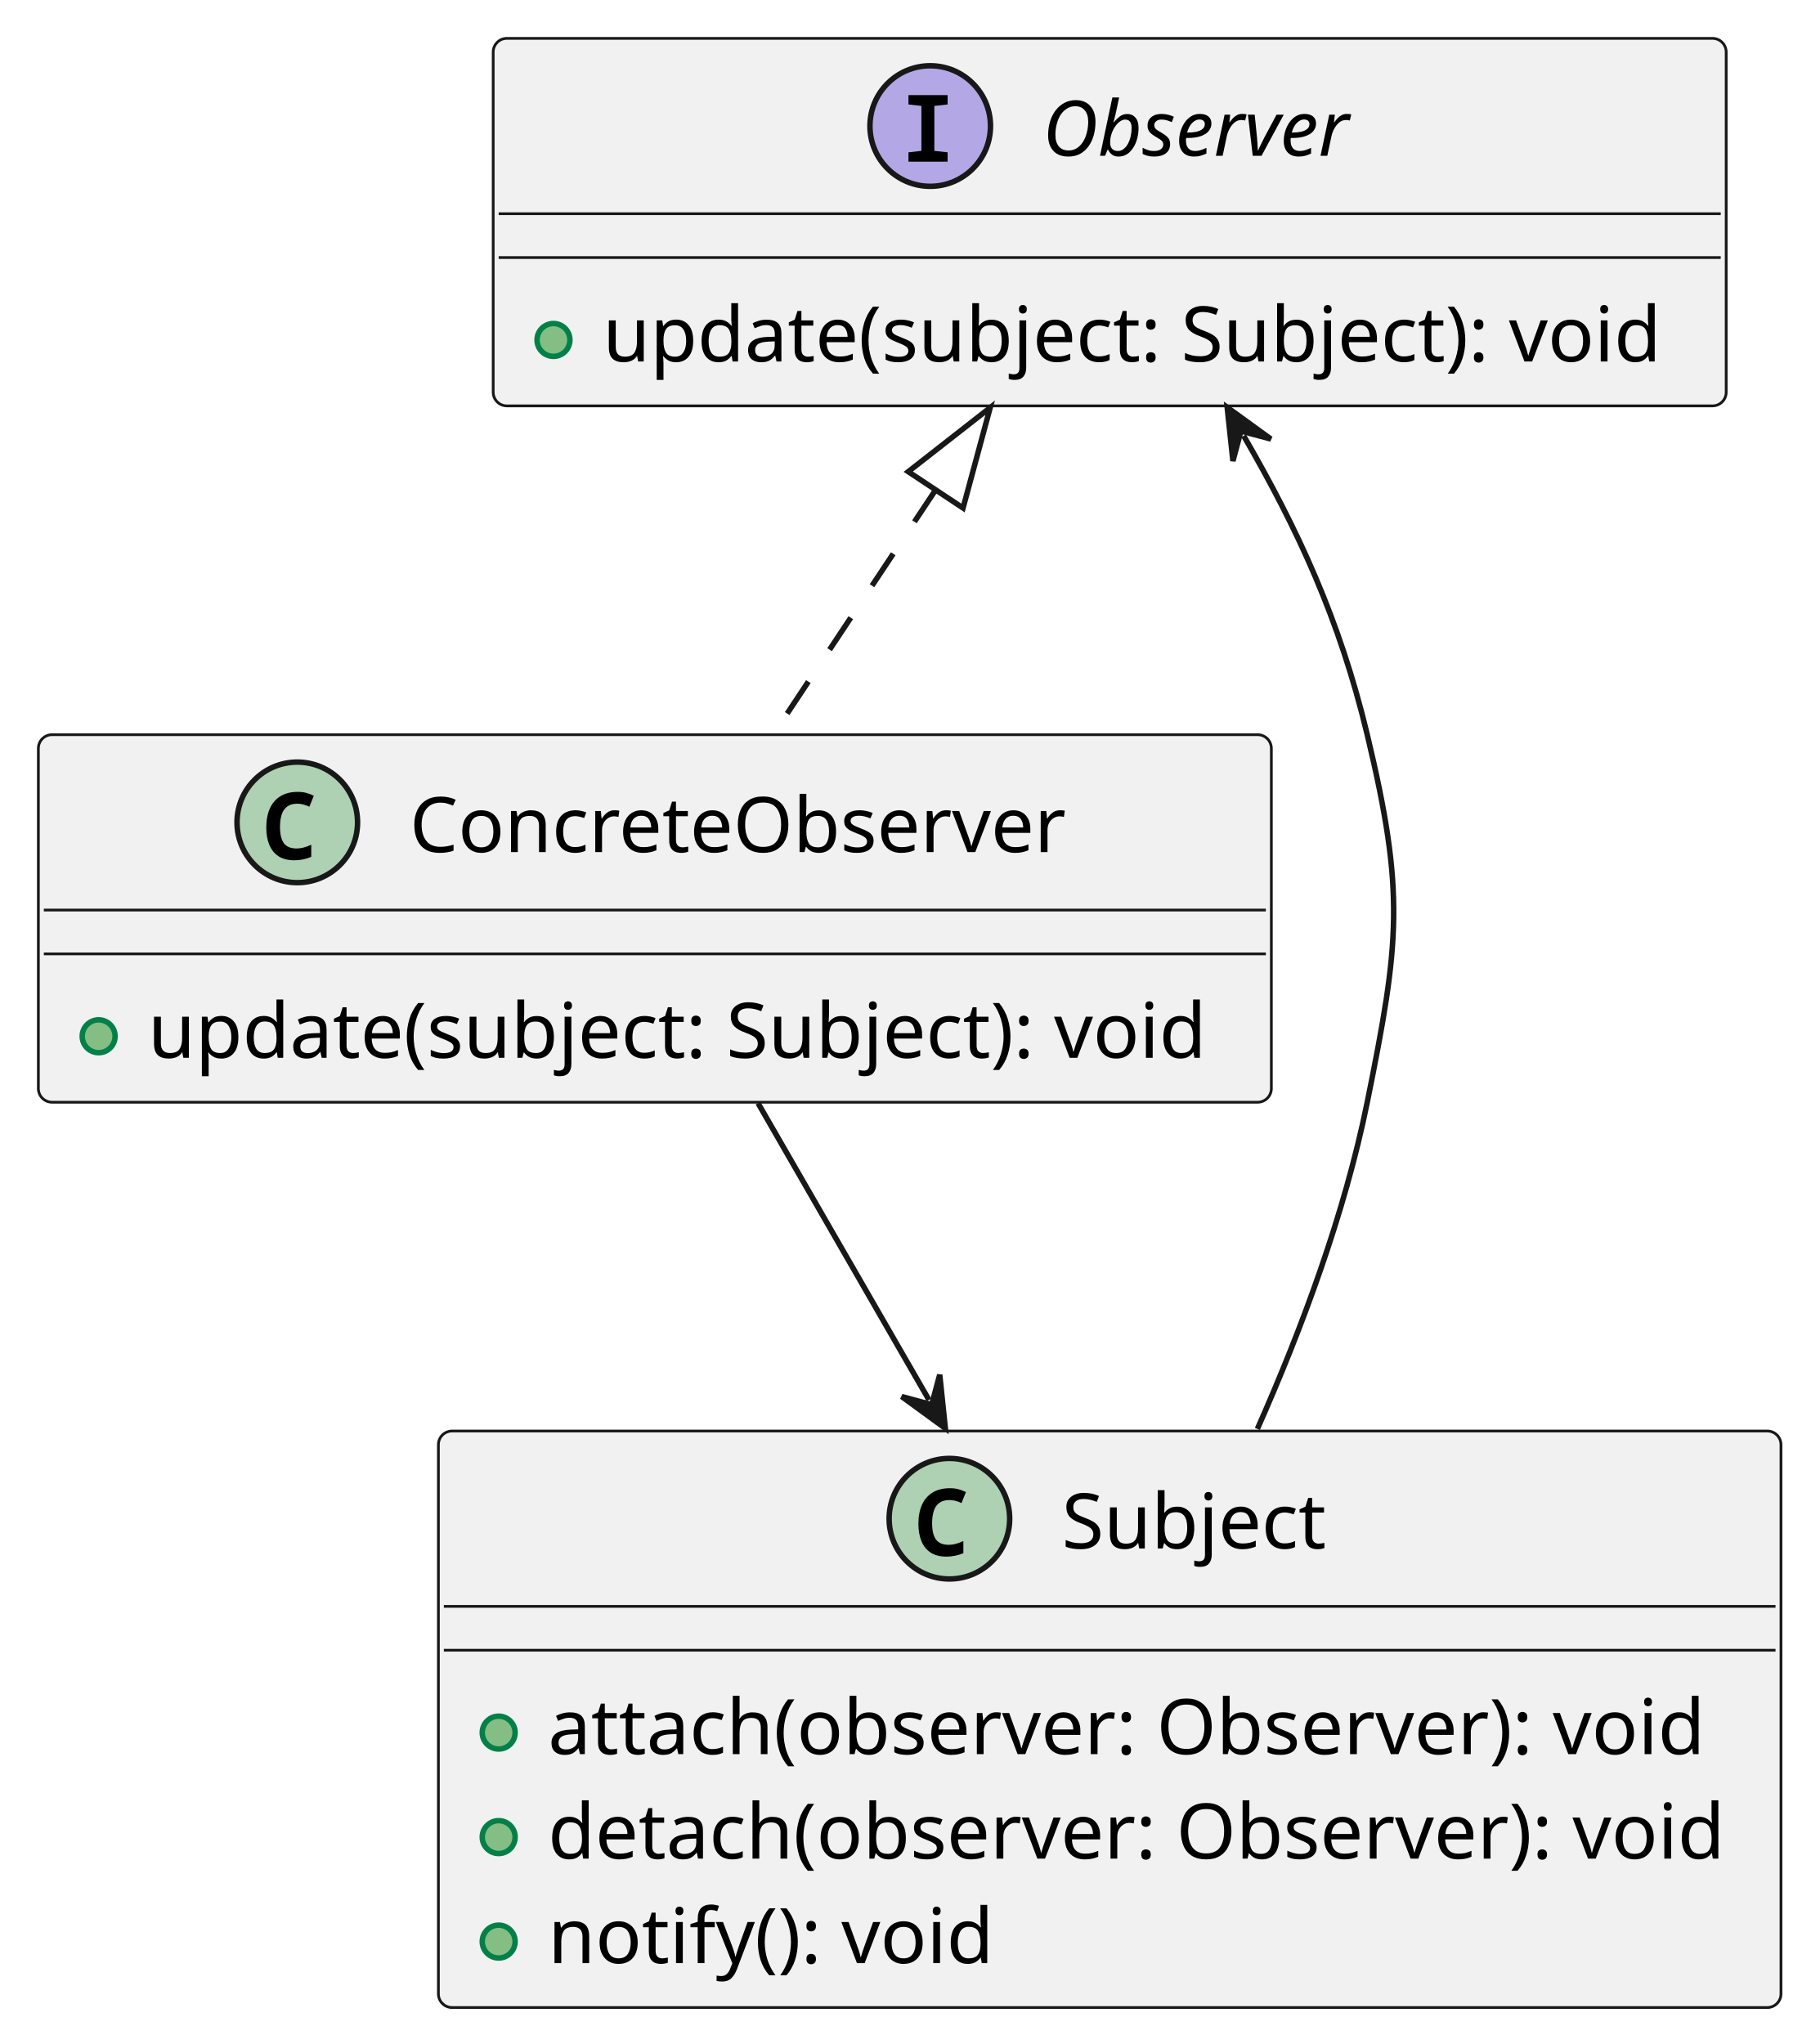
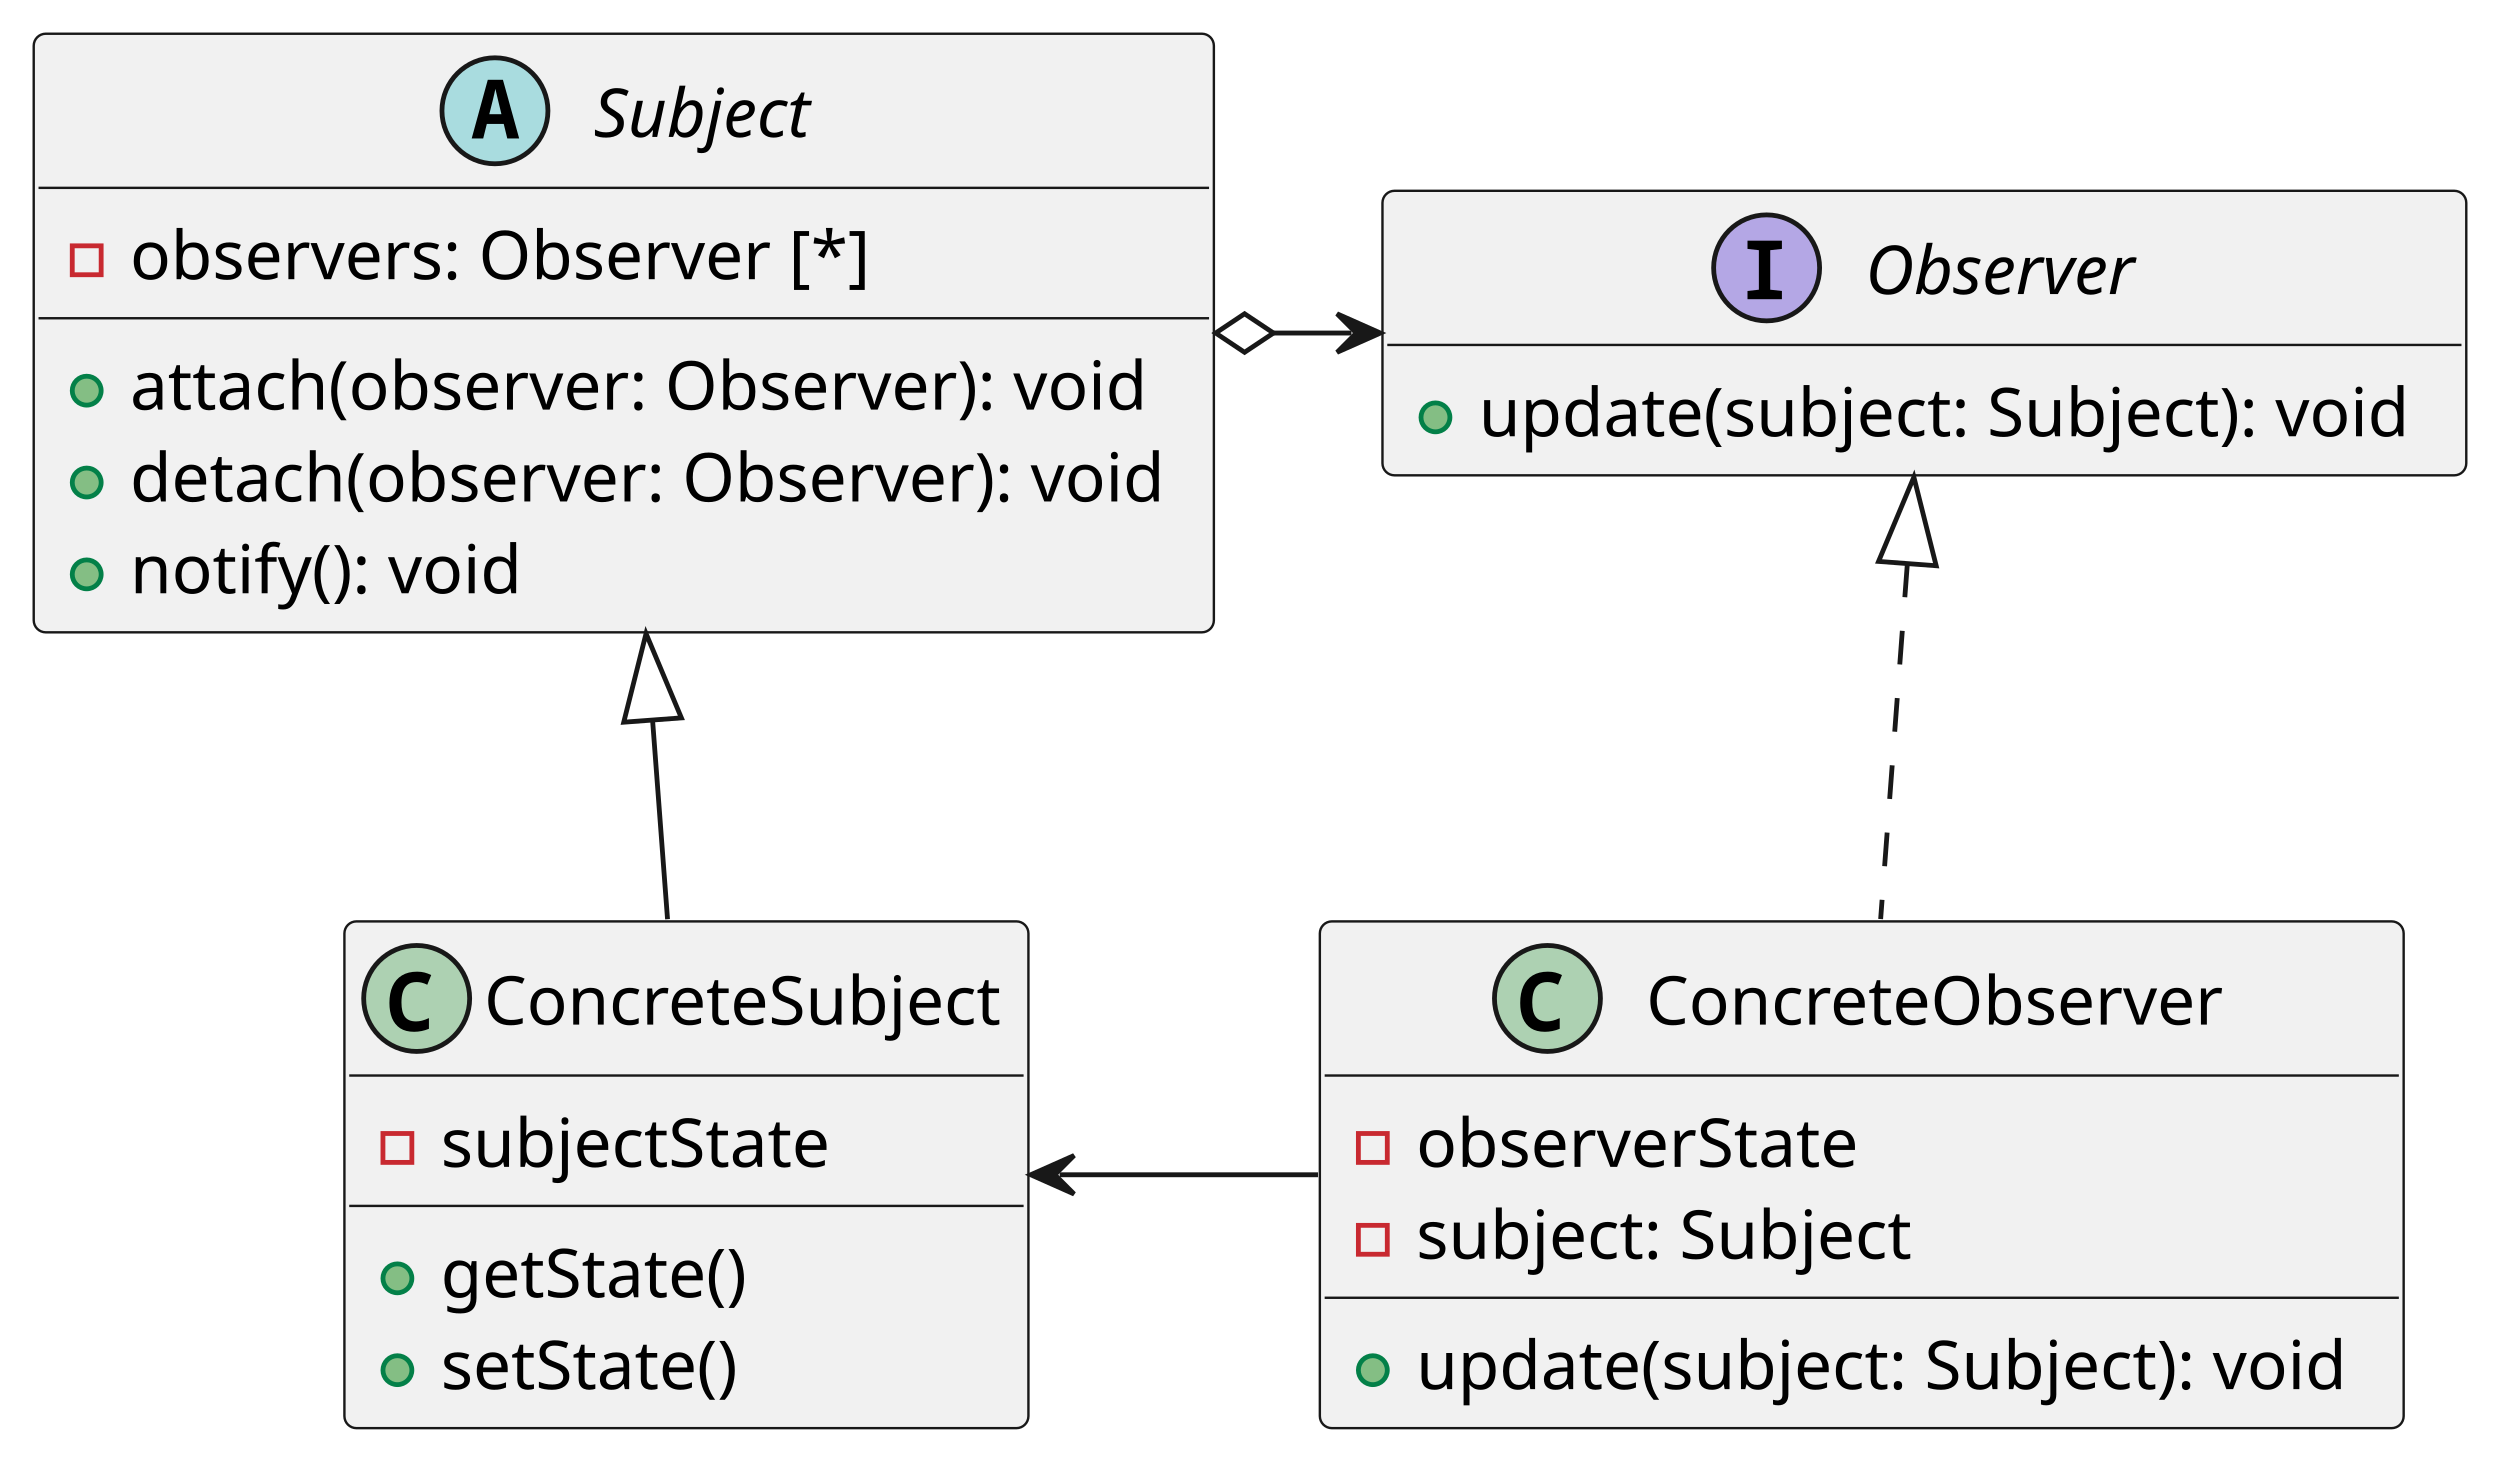
- <svg xmlns="http://www.w3.org/2000/svg" contentStyleType="text/css" height="373px" preserveAspectRatio="none" style="width:332px;height:373px;background:#FFFFFF;" version="1.1" viewBox="0 0 332 373" width="332px" zoomAndPan="magnify">
+ <svg xmlns="http://www.w3.org/2000/svg" contentStyleType="text/css" height="303px" preserveAspectRatio="none" style="width:519px;height:303px;background:#FFFFFF;" version="1.1" viewBox="0 0 519 303" width="519px" zoomAndPan="magnify">
  <defs />
  <g>
    <g id="elem_Observer">
-       <rect codeLine="1" fill="#F1F1F1" height="67.068" id="Observer" rx="2.5" ry="2.5" style="stroke:#181818;stroke-width:0.5;" width="225" x="90" y="7" />
-       <ellipse cx="169.75" cy="23" fill="#B4A7E5" rx="11" ry="11" style="stroke:#181818;stroke-width:1.0;" />
-       <path d="M165.781,29.5 L165.781,27.797 L168.141,27.531 L168.141,19.328 L165.781,19.062 L165.781,17.359 L172.922,17.359 L172.922,19.062 L170.5,19.328 L170.5,27.531 L172.922,27.797 L172.922,29.5 L165.781,29.5 Z " fill="#000000" />
-       <text fill="#000000" font-family="sans-serif" font-size="14" font-style="italic" lengthAdjust="spacing" textLength="57" x="190.25" y="28.432">Observer</text>
-       <line style="stroke:#181818;stroke-width:0.5;" x1="91" x2="314" y1="39" y2="39" />
-       <line style="stroke:#181818;stroke-width:0.5;" x1="91" x2="314" y1="47" y2="47" />
-       <ellipse cx="101" cy="62.034" fill="#84BE84" rx="3" ry="3" style="stroke:#038048;stroke-width:1.0;" />
-       <text fill="#000000" font-family="sans-serif" font-size="14" lengthAdjust="spacing" textLength="199" x="110" y="65.966">update(subject: Subject): void</text>
+       <rect codeLine="3" fill="#F1F1F1" height="59.068" id="Observer" rx="2.5" ry="2.5" style="stroke:#181818;stroke-width:0.5;" width="225" x="287" y="39.61" />
+       <ellipse cx="366.75" cy="55.61" fill="#B4A7E5" rx="11" ry="11" style="stroke:#181818;stroke-width:1.0;" />
+       <path d="M362.781,62.11 L362.781,60.407 L365.141,60.141 L365.141,51.938 L362.781,51.672 L362.781,49.969 L369.922,49.969 L369.922,51.672 L367.5,51.938 L367.5,60.141 L369.922,60.407 L369.922,62.11 L362.781,62.11 Z " fill="#000000" />
+       <text fill="#000000" font-family="sans-serif" font-size="14" font-style="italic" lengthAdjust="spacing" textLength="57" x="387.25" y="61.042">Observer</text>
+       <line style="stroke:#181818;stroke-width:0.5;" x1="288" x2="511" y1="71.61" y2="71.61" />
+       <ellipse cx="298" cy="86.644" fill="#84BE84" rx="3" ry="3" style="stroke:#038048;stroke-width:1.0;" />
+       <text fill="#000000" font-family="sans-serif" font-size="14" lengthAdjust="spacing" textLength="199" x="307" y="90.576">update(subject: Subject): void</text>
+     </g>
+     <g id="elem_ConcreteObserver">
+       <rect codeLine="7" fill="#F1F1F1" height="105.204" id="ConcreteObserver" rx="2.5" ry="2.5" style="stroke:#181818;stroke-width:0.5;" width="225" x="274" y="191.28" />
+       <ellipse cx="321.25" cy="207.28" fill="#ADD1B2" rx="11" ry="11" style="stroke:#181818;stroke-width:1.0;" />
+       <path d="M320.719,214.202 Q318.969,214.202 317.828,213.468 Q316.703,212.718 316.141,211.374 Q315.594,210.014 315.594,208.218 Q315.594,206.186 316.25,204.733 Q316.906,203.28 318.188,202.499 Q319.469,201.718 321.344,201.718 Q322.234,201.718 322.906,201.905 Q323.578,202.077 324.266,202.421 L323.453,204.436 Q322.828,204.124 322.281,203.999 Q321.75,203.874 321.266,203.874 Q320.094,203.874 319.391,204.405 Q318.688,204.936 318.391,205.889 Q318.094,206.843 318.094,208.108 Q318.094,210.124 318.812,211.093 Q319.531,212.046 321.125,212.046 Q321.719,212.046 322.344,211.889 Q322.969,211.733 323.797,211.358 L323.797,213.577 Q323.062,213.889 322.266,214.046 Q321.484,214.202 320.719,214.202 Z " fill="#000000" />
+       <text fill="#000000" font-family="sans-serif" font-size="14" lengthAdjust="spacing" textLength="122" x="341.75" y="212.712">ConcreteObserver</text>
+       <line style="stroke:#181818;stroke-width:0.5;" x1="275" x2="498" y1="223.28" y2="223.28" />
+       <rect fill="none" height="6" style="stroke:#C82930;stroke-width:1.0;" width="6" x="282" y="235.314" />
+       <text fill="#000000" font-family="sans-serif" font-size="14" lengthAdjust="spacing" textLength="93" x="294" y="242.246">observerState</text>
+       <rect fill="none" height="6" style="stroke:#C82930;stroke-width:1.0;" width="6" x="282" y="254.382" />
+       <text fill="#000000" font-family="sans-serif" font-size="14" lengthAdjust="spacing" textLength="107" x="294" y="261.314">subject: Subject</text>
+       <line style="stroke:#181818;stroke-width:0.5;" x1="275" x2="498" y1="269.416" y2="269.416" />
+       <ellipse cx="285" cy="284.45" fill="#84BE84" rx="3" ry="3" style="stroke:#038048;stroke-width:1.0;" />
+       <text fill="#000000" font-family="sans-serif" font-size="14" lengthAdjust="spacing" textLength="199" x="294" y="288.382">update(subject: Subject): void</text>
    </g>
    <g id="elem_Subject">
-       <rect codeLine="5" fill="#F1F1F1" height="105.204" id="Subject" rx="2.5" ry="2.5" style="stroke:#181818;stroke-width:0.5;" width="245" x="80" y="261.14" />
-       <ellipse cx="173.25" cy="277.14" fill="#ADD1B2" rx="11" ry="11" style="stroke:#181818;stroke-width:1.0;" />
-       <path d="M172.719,284.062 Q170.969,284.062 169.828,283.327 Q168.703,282.577 168.141,281.234 Q167.594,279.874 167.594,278.077 Q167.594,276.046 168.25,274.593 Q168.906,273.14 170.188,272.359 Q171.469,271.577 173.344,271.577 Q174.234,271.577 174.906,271.765 Q175.578,271.937 176.266,272.281 L175.453,274.296 Q174.828,273.984 174.281,273.859 Q173.75,273.734 173.266,273.734 Q172.094,273.734 171.391,274.265 Q170.688,274.796 170.391,275.749 Q170.094,276.702 170.094,277.968 Q170.094,279.984 170.812,280.952 Q171.531,281.906 173.125,281.906 Q173.719,281.906 174.344,281.749 Q174.969,281.593 175.797,281.218 L175.797,283.437 Q175.062,283.749 174.266,283.906 Q173.484,284.062 172.719,284.062 Z " fill="#000000" />
-       <text fill="#000000" font-family="sans-serif" font-size="14" lengthAdjust="spacing" textLength="50" x="193.75" y="282.572">Subject</text>
-       <line style="stroke:#181818;stroke-width:0.5;" x1="81" x2="324" y1="293.14" y2="293.14" />
-       <line style="stroke:#181818;stroke-width:0.5;" x1="81" x2="324" y1="301.14" y2="301.14" />
-       <ellipse cx="91" cy="316.174" fill="#84BE84" rx="3" ry="3" style="stroke:#038048;stroke-width:1.0;" />
-       <text fill="#000000" font-family="sans-serif" font-size="14" lengthAdjust="spacing" textLength="215" x="100" y="320.106">attach(observer: Observer): void</text>
-       <ellipse cx="91" cy="335.242" fill="#84BE84" rx="3" ry="3" style="stroke:#038048;stroke-width:1.0;" />
-       <text fill="#000000" font-family="sans-serif" font-size="14" lengthAdjust="spacing" textLength="219" x="100" y="339.174">detach(observer: Observer): void</text>
-       <ellipse cx="91" cy="354.31" fill="#84BE84" rx="3" ry="3" style="stroke:#038048;stroke-width:1.0;" />
-       <text fill="#000000" font-family="sans-serif" font-size="14" lengthAdjust="spacing" textLength="82" x="100" y="358.242">notify(): void</text>
+       <rect codeLine="12" fill="#F1F1F1" height="124.272" id="Subject" rx="2.5" ry="2.5" style="stroke:#181818;stroke-width:0.5;" width="245" x="7" y="7" />
+       <ellipse cx="102.75" cy="23" fill="#A9DCDF" rx="11" ry="11" style="stroke:#181818;stroke-width:1.0;" />
+       <path d="M97.922,28.75 L101.266,16.562 L104.406,16.562 L107.781,28.75 L105.312,28.75 L104.578,25.734 L101.062,25.734 L100.312,28.75 L97.922,28.75 Z M102.328,20.703 L101.578,23.703 L104.094,23.703 L103.375,20.703 Q103.234,20.125 103.109,19.578 Q102.984,19.016 102.844,18.438 Q102.734,19.016 102.594,19.578 Q102.453,20.125 102.328,20.703 Z " fill="#000000" />
+       <text fill="#000000" font-family="sans-serif" font-size="14" font-style="italic" lengthAdjust="spacing" textLength="45" x="123.25" y="28.432">Subject</text>
+       <line style="stroke:#181818;stroke-width:0.5;" x1="8" x2="251" y1="39" y2="39" />
+       <rect fill="none" height="6" style="stroke:#C82930;stroke-width:1.0;" width="6" x="15" y="51.034" />
+       <text fill="#000000" font-family="sans-serif" font-size="14" lengthAdjust="spacing" textLength="158" x="27" y="57.966">observers: Observer [*]</text>
+       <line style="stroke:#181818;stroke-width:0.5;" x1="8" x2="251" y1="66.068" y2="66.068" />
+       <ellipse cx="18" cy="81.102" fill="#84BE84" rx="3" ry="3" style="stroke:#038048;stroke-width:1.0;" />
+       <text fill="#000000" font-family="sans-serif" font-size="14" lengthAdjust="spacing" textLength="215" x="27" y="85.034">attach(observer: Observer): void</text>
+       <ellipse cx="18" cy="100.17" fill="#84BE84" rx="3" ry="3" style="stroke:#038048;stroke-width:1.0;" />
+       <text fill="#000000" font-family="sans-serif" font-size="14" lengthAdjust="spacing" textLength="219" x="27" y="104.102">detach(observer: Observer): void</text>
+       <ellipse cx="18" cy="119.238" fill="#84BE84" rx="3" ry="3" style="stroke:#038048;stroke-width:1.0;" />
+       <text fill="#000000" font-family="sans-serif" font-size="14" lengthAdjust="spacing" textLength="82" x="27" y="123.17">notify(): void</text>
    </g>
-     <g id="elem_ConcreteObserver">
-       <rect codeLine="11" fill="#F1F1F1" height="67.068" id="ConcreteObserver" rx="2.5" ry="2.5" style="stroke:#181818;stroke-width:0.5;" width="225" x="7" y="134.07" />
-       <ellipse cx="54.25" cy="150.07" fill="#ADD1B2" rx="11" ry="11" style="stroke:#181818;stroke-width:1.0;" />
-       <path d="M53.719,156.992 Q51.969,156.992 50.828,156.257 Q49.703,155.507 49.141,154.164 Q48.594,152.804 48.594,151.007 Q48.594,148.976 49.25,147.523 Q49.906,146.07 51.188,145.289 Q52.469,144.507 54.344,144.507 Q55.234,144.507 55.906,144.695 Q56.578,144.867 57.266,145.211 L56.453,147.226 Q55.828,146.914 55.281,146.789 Q54.75,146.664 54.266,146.664 Q53.094,146.664 52.391,147.195 Q51.688,147.726 51.391,148.679 Q51.094,149.632 51.094,150.898 Q51.094,152.914 51.812,153.882 Q52.531,154.836 54.125,154.836 Q54.719,154.836 55.344,154.679 Q55.969,154.523 56.797,154.148 L56.797,156.367 Q56.062,156.679 55.266,156.836 Q54.484,156.992 53.719,156.992 Z " fill="#000000" />
-       <text fill="#000000" font-family="sans-serif" font-size="14" lengthAdjust="spacing" textLength="122" x="74.75" y="155.502">ConcreteObserver</text>
-       <line style="stroke:#181818;stroke-width:0.5;" x1="8" x2="231" y1="166.07" y2="166.07" />
-       <line style="stroke:#181818;stroke-width:0.5;" x1="8" x2="231" y1="174.07" y2="174.07" />
-       <ellipse cx="18" cy="189.104" fill="#84BE84" rx="3" ry="3" style="stroke:#038048;stroke-width:1.0;" />
-       <text fill="#000000" font-family="sans-serif" font-size="14" lengthAdjust="spacing" textLength="199" x="27" y="193.036">update(subject: Subject): void</text>
+     <g id="elem_ConcreteSubject">
+       <rect codeLine="19" fill="#F1F1F1" height="105.204" id="ConcreteSubject" rx="2.5" ry="2.5" style="stroke:#181818;stroke-width:0.5;" width="142" x="71.5" y="191.28" />
+       <ellipse cx="86.5" cy="207.28" fill="#ADD1B2" rx="11" ry="11" style="stroke:#181818;stroke-width:1.0;" />
+       <path d="M85.969,214.202 Q84.219,214.202 83.078,213.468 Q81.953,212.718 81.391,211.374 Q80.844,210.014 80.844,208.218 Q80.844,206.186 81.5,204.733 Q82.156,203.28 83.438,202.499 Q84.719,201.718 86.594,201.718 Q87.484,201.718 88.156,201.905 Q88.828,202.077 89.516,202.421 L88.703,204.436 Q88.078,204.124 87.531,203.999 Q87,203.874 86.516,203.874 Q85.344,203.874 84.641,204.405 Q83.938,204.936 83.641,205.889 Q83.344,206.843 83.344,208.108 Q83.344,210.124 84.062,211.093 Q84.781,212.046 86.375,212.046 Q86.969,212.046 87.594,211.889 Q88.219,211.733 89.047,211.358 L89.047,213.577 Q88.312,213.889 87.516,214.046 Q86.734,214.202 85.969,214.202 Z " fill="#000000" />
+       <text fill="#000000" font-family="sans-serif" font-size="14" lengthAdjust="spacing" textLength="110" x="100.5" y="212.712">ConcreteSubject</text>
+       <line style="stroke:#181818;stroke-width:0.5;" x1="72.5" x2="212.5" y1="223.28" y2="223.28" />
+       <rect fill="none" height="6" style="stroke:#C82930;stroke-width:1.0;" width="6" x="79.5" y="235.314" />
+       <text fill="#000000" font-family="sans-serif" font-size="14" lengthAdjust="spacing" textLength="83" x="91.5" y="242.246">subjectState</text>
+       <line style="stroke:#181818;stroke-width:0.5;" x1="72.5" x2="212.5" y1="250.348" y2="250.348" />
+       <ellipse cx="82.5" cy="265.382" fill="#84BE84" rx="3" ry="3" style="stroke:#038048;stroke-width:1.0;" />
+       <text fill="#000000" font-family="sans-serif" font-size="14" lengthAdjust="spacing" textLength="64" x="91.5" y="269.314">getState()</text>
+       <ellipse cx="82.5" cy="284.45" fill="#84BE84" rx="3" ry="3" style="stroke:#038048;stroke-width:1.0;" />
+       <text fill="#000000" font-family="sans-serif" font-size="14" lengthAdjust="spacing" textLength="62" x="91.5" y="288.382">setState()</text>
    </g>
    <g id="link_Observer_ConcreteObserver">
-       <path d="M170.739,89.389 C158.539,107.779 153.34,115.61 141.16,133.96 " fill="none" id="Observer-backto-ConcreteObserver" style="stroke:#181818;stroke-width:1.0;stroke-dasharray:7.0,7.0;" />
-       <polygon fill="none" points="180.69,74.39,165.739,86.073,175.739,92.706,180.69,74.39" style="stroke:#181818;stroke-width:1.0;" />
+       <path d="M395.969,116.999 C394.089,141.969 392.68,160.72 390.42,190.8 " fill="none" id="Observer-backto-ConcreteObserver" style="stroke:#181818;stroke-width:1.0;stroke-dasharray:7.0,7.0;" />
+       <polygon fill="none" points="397.32,99.05,389.986,116.549,401.952,117.45,397.32,99.05" style="stroke:#181818;stroke-width:1.0;" />
+     </g>
+     <g id="link_Subject_ConcreteSubject">
+       <path d="M135.471,149.479 C136.931,168.869 137.18,172.16 138.58,190.83 " fill="none" id="Subject-backto-ConcreteSubject" style="stroke:#181818;stroke-width:1.0;" />
+       <polygon fill="none" points="134.12,131.53,129.488,149.93,141.455,149.029,134.12,131.53" style="stroke:#181818;stroke-width:1.0;" />
    </g>
    <g id="link_Subject_Observer">
-       <path codeLine="15" d="M229.45,260.76 C237.58,242.42 245.42,221.33 249.5,201.14 C255.4,171.92 256.44,163.06 249.5,134.07 C244.47,113.04 236.827,96.582 226.947,79.522 " fill="none" id="Subject-to-Observer" style="stroke:#181818;stroke-width:1.0;" />
-       <polygon fill="#181818" points="223.94,74.33,224.989,84.123,226.446,78.657,231.912,80.114,223.94,74.33" style="stroke:#181818;stroke-width:1.0;" />
+       <path codeLine="26" d="M264.37,69.14 C275.77,69.14 269.17,69.14 280.57,69.14 " fill="none" id="Subject-Observer" style="stroke:#181818;stroke-width:1.0;" />
+       <polygon fill="none" points="252.37,69.14,258.37,73.14,264.37,69.14,258.37,65.14,252.37,69.14" style="stroke:#181818;stroke-width:1.0;" />
+       <polygon fill="#181818" points="286.57,69.14,277.57,65.14,281.57,69.14,277.57,73.14,286.57,69.14" style="stroke:#181818;stroke-width:1.0;" />
    </g>
-     <g id="link_ConcreteObserver_Subject">
-       <path codeLine="16" d="M138.33,201.31 C148.43,218.83 158.107,235.64 169.517,255.46 " fill="none" id="ConcreteObserver-to-Subject" style="stroke:#181818;stroke-width:1.0;" />
-       <polygon fill="#181818" points="172.51,260.66,171.486,250.864,170.015,256.327,164.553,254.856,172.51,260.66" style="stroke:#181818;stroke-width:1.0;" />
+     <g id="link_ConcreteSubject_ConcreteObserver">
+       <path codeLine="27" d="M219.98,243.88 C239.86,243.88 253.74,243.88 273.62,243.88 " fill="none" id="ConcreteSubject-backto-ConcreteObserver" style="stroke:#181818;stroke-width:1.0;" />
+       <polygon fill="#181818" points="213.98,243.88,222.98,247.88,218.98,243.88,222.98,239.88,213.98,243.88" style="stroke:#181818;stroke-width:1.0;" />
    </g>
  </g>
</svg>
